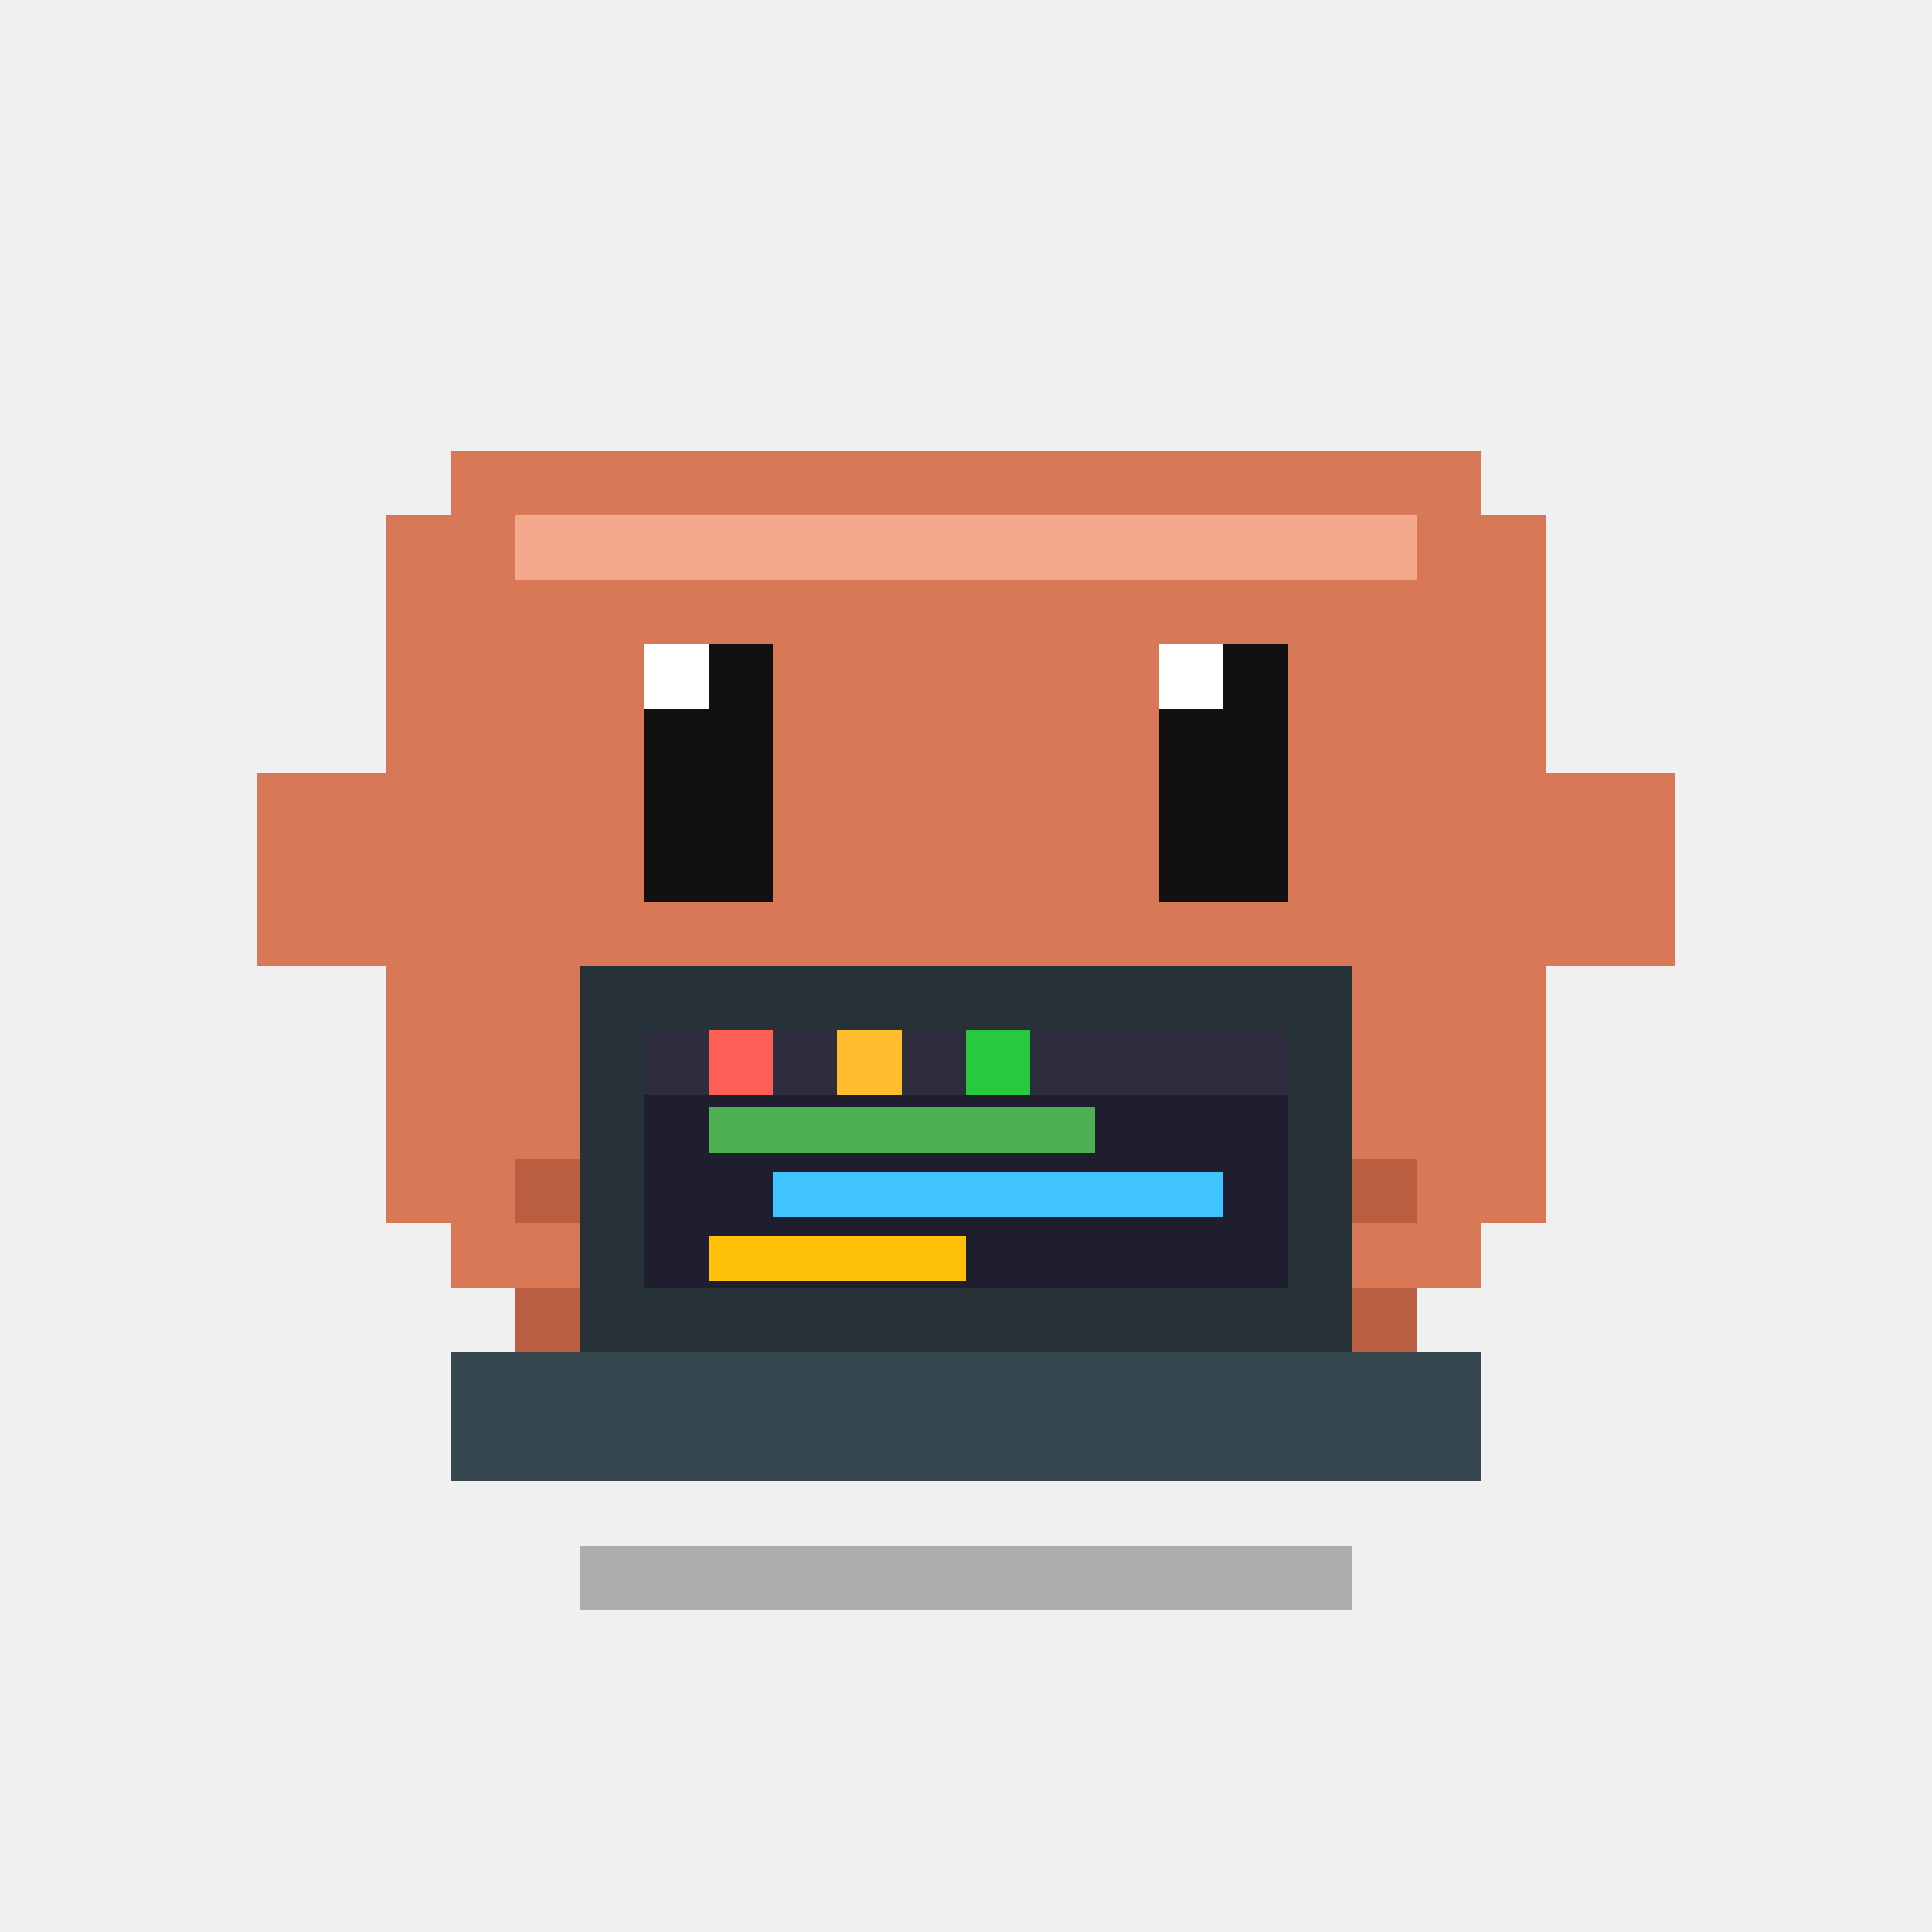
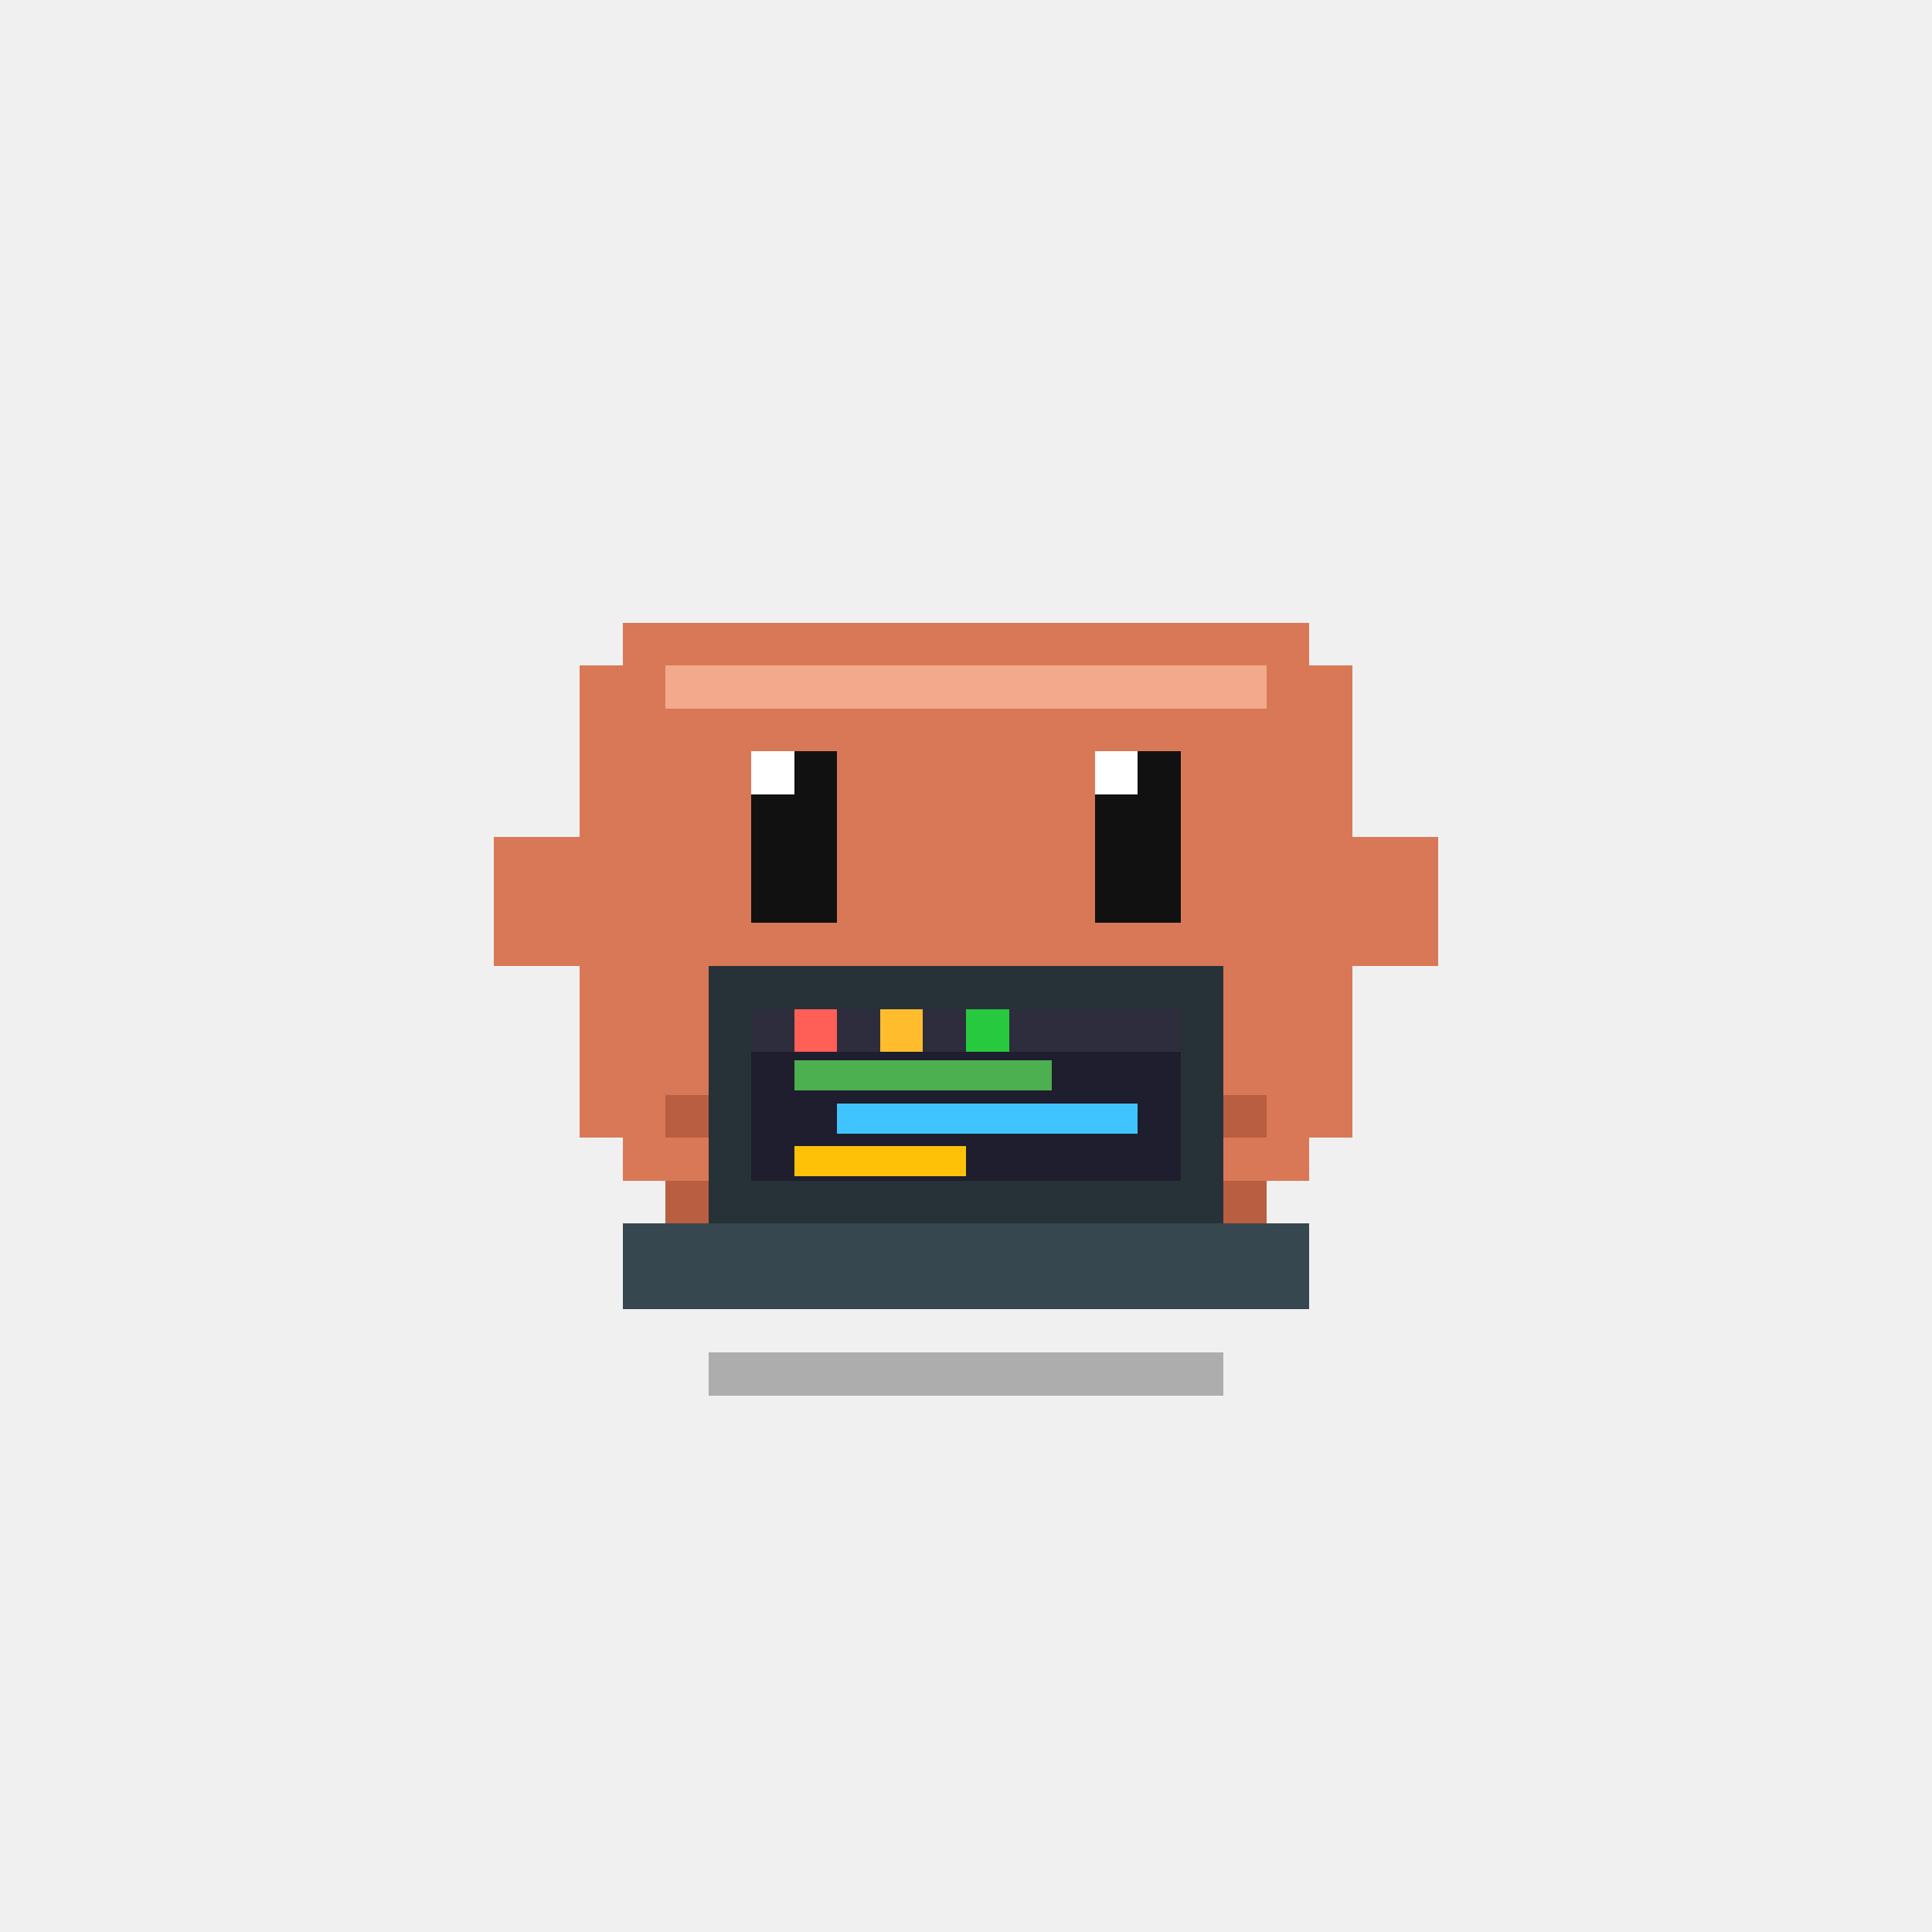
- <svg xmlns="http://www.w3.org/2000/svg" viewBox="0 0 30 30" shape-rendering="crispEdges">
+ <svg xmlns="http://www.w3.org/2000/svg" viewBox="-7.5 -7.5 45 45" shape-rendering="crispEdges">
  <style>
    /* ── 1. body-bounce 0.35s 心跳 (主节拍) ── */
    .body-bounce { animation: body-bounce 0.35s ease-in-out infinite; transform-origin: 15px 18px; }
    @keyframes body-bounce {
      0%, 100% { transform: translateY(0); }
      50%      { transform: translateY(0.6px); }
    }

    /* ── 2. breathe 3.2s 慢呼吸叠加 ── */
    .breathe { animation: breathe 3.2s ease-in-out infinite; transform-origin: 15px 18px; }
    @keyframes breathe {
      0%, 100% { transform: scale(1, 1)       translate(0, 0);    }
      50%      { transform: scale(1.02, 0.98) translate(0, 0.5px); }
    }

    /* ── 3+4. 双钳异速敲击 (5:4 错相) ── */
    .arm-l-type { transform-origin: 6px 13px;  animation: type-l 0.16s ease-in-out infinite; }
    .arm-r-type { transform-origin: 24px 13px; animation: type-r 0.13s ease-in-out infinite; }
    @keyframes type-l {
      0%   { transform: rotate(-8deg);  }
      25%  { transform: rotate(-32deg); }
      50%  { transform: rotate(-12deg); }
      75%  { transform: rotate(-26deg); }
      100% { transform: rotate(-8deg);  }
    }
    @keyframes type-r {
      0%   { transform: rotate(8deg);  }
      25%  { transform: rotate(32deg); }
      50%  { transform: rotate(12deg); }
      75%  { transform: rotate(26deg); }
      100% { transform: rotate(8deg);  }
    }

    /* ── 5. eyes-code 8s 长眯眼 + 3 次扫视眨眼 ── */
    /* 修: transform-box fill-box + origin center, 避免 origin 算成 viewBox 外坐标导致位移飞 */
    .eyes-code { transform-box: fill-box; transform-origin: center; animation: eye-code 8s ease-in-out infinite; }
    @keyframes eye-code {
      0%, 17%   { transform: scaleY(0.55); }   /* 盯键盘眯眼 (从 0.5 略放宽到 0.55 让眼睛更明显) */
      18%       { transform: scaleY(0.1);  }   /* 微眨 1 */
      19%, 44%  { transform: scaleY(0.55); }
      45%       { transform: scaleY(0.1);  }   /* 微眨 2 */
      46%, 70%  { transform: scaleY(0.55); }
      71%       { transform: scaleY(0.1);  }   /* 微眨 3 */
      72%, 100% { transform: scaleY(0.55); }
    }

    /* ── 6. code-line cl1-cl3 6s 错相 ── */
    .code-line { transform-box: fill-box; transform-origin: left center; }
    .cl1 { animation: cl1 6s infinite; }
    .cl2 { animation: cl2 6s infinite; }
    .cl3 { animation: cl3 6s infinite; }
    @keyframes cl1 {
      0%        { transform: scaleX(0); opacity: 0; }
      3%        { transform: scaleX(0); opacity: 1; }
      13%, 78%  { transform: scaleX(1) translateY(0);    opacity: 1; }
      88%       { transform: scaleX(1) translateY(-2px); opacity: 0; }
      89%, 100% { transform: scaleX(0) translateY(0);    opacity: 0; }
    }
    @keyframes cl2 {
      0%, 21%   { transform: scaleX(0); opacity: 0; }
      22%       { transform: scaleX(0); opacity: 1; }
      34%, 82%  { transform: scaleX(1) translateY(0);    opacity: 1; }
      91%       { transform: scaleX(1) translateY(-2px); opacity: 0; }
      92%, 100% { transform: scaleX(0) translateY(0);    opacity: 0; }
    }
    @keyframes cl3 {
      0%, 43%   { transform: scaleX(0); opacity: 0; }
      44%       { transform: scaleX(0); opacity: 1; }
      56%, 85%  { transform: scaleX(1) translateY(0);    opacity: 1; }
      93%       { transform: scaleX(1) translateY(-2px); opacity: 0; }
      94%, 100% { transform: scaleX(0) translateY(0);    opacity: 0; }
    }

    /* ── 7. key-flash 4 颗互质周期 (step 闪烁) ── */
    .key-flash { opacity: 0; }
    .kf1 { animation: kflash 0.5s  infinite;                       }
    .kf2 { animation: kflash 0.7s  infinite; animation-delay: -0.2s; }
    .kf3 { animation: kflash 0.85s infinite; animation-delay: -0.4s; }
    .kf4 { animation: kflash 0.55s infinite; animation-delay: -0.3s; }
    @keyframes kflash {
      0%, 70%, 100% { opacity: 0; }
      30%, 50%      { opacity: 1; }
    }

    /* ── 8. data-bit 4 颗 1.5s linear 上飘 ── */
    .data-bit { opacity: 0; }
    .d1 { animation: float-data 1.5s linear infinite;        }
    .d2 { animation: float-data 1.5s linear infinite -0.4s;  }
    .d3 { animation: float-data 1.5s linear infinite -0.8s;  }
    .d4 { animation: float-data 1.5s linear infinite -1.2s;  }
    @keyframes float-data {
      0%   { transform: translateY(0);   opacity: 0;   }
      15%  { transform: translateY(-1px); opacity: 0.9; }
      85%  { transform: translateY(-8px); opacity: 0.9; }
      100% { transform: translateY(-9px); opacity: 0;   }
    }
  </style>
  <g id="shadow">
    <rect x="9" y="24" width="12" height="1" fill="#000000" opacity="0.28" />
  </g>
  <g class="breathe">
    <g class="body-bounce">
      <g id="legs">
        <rect x="8" y="20" width="2" height="3" fill="#B95E40" />
        <rect x="11" y="20" width="2" height="3" fill="#B95E40" />
        <rect x="17" y="20" width="2" height="3" fill="#B95E40" />
        <rect x="20" y="20" width="2" height="3" fill="#B95E40" />
      </g>
      <g class="arm-l-type">
        <rect id="claw-left" x="4" y="12" width="2" height="3" fill="#D97856" />
      </g>
      <g class="arm-r-type">
        <rect id="claw-right" x="24" y="12" width="2" height="3" fill="#D97856" />
      </g>
      <g id="body">
        <rect x="7" y="7" width="16" height="1" fill="#D97856" />
        <rect x="6" y="8" width="18" height="11" fill="#D97856" />
        <rect x="7" y="19" width="16" height="1" fill="#D97856" />
      </g>
      <rect x="8" y="8" width="14" height="1" fill="#F3A98B" />
      <rect x="8" y="18" width="14" height="1" fill="#B95E40" />
      <g class="eyes-code">
        <rect x="10" y="10" width="2" height="4" fill="#111111" />
        <rect x="18" y="10" width="2" height="4" fill="#111111" />
        <rect x="10" y="10" width="1" height="1" fill="#FFFFFF" />
        <rect x="18" y="10" width="1" height="1" fill="#FFFFFF" />
      </g>
    </g>
  </g>
  <g id="laptop-group">
    <rect x="9" y="15" width="12" height="6" fill="#263238" />
    <rect x="10" y="16" width="10" height="4" fill="#1E1E2E" />
    <rect x="10" y="16" width="10" height="1" fill="#2D2D3D" />
    <rect x="11" y="16" width="1" height="1" fill="#FF5F56" />
    <rect x="13" y="16" width="1" height="1" fill="#FFBD2E" />
    <rect x="15" y="16" width="1" height="1" fill="#27C93F" />
    <g id="code-lines">
      <rect class="code-line cl1" x="11" y="17.2" width="6" height="0.7" fill="#4CAF50" />
      <rect class="code-line cl2" x="12" y="18.2" width="7" height="0.7" fill="#40C4FF" />
      <rect class="code-line cl3" x="11" y="19.2" width="4" height="0.7" fill="#FFC107" />
    </g>
    <rect x="7" y="21" width="16" height="2" fill="#37474F" />
    <g id="key-flashes" fill="#B0BEC5">
      <rect class="key-flash kf1" x="9" y="21" width="1" height="1" />
      <rect class="key-flash kf2" x="13" y="22" width="1" height="1" />
      <rect class="key-flash kf3" x="16" y="21" width="1" height="1" />
      <rect class="key-flash kf4" x="19" y="22" width="1" height="1" />
    </g>
  </g>
  <g id="data-particles">
    <rect class="data-bit d1" x="11" y="15" width="1" height="1" fill="#40C4FF" />
    <rect class="data-bit d2" x="14" y="15" width="1" height="1" fill="#B388FF" />
    <rect class="data-bit d3" x="17" y="15" width="1" height="1" fill="#40C4FF" />
    <rect class="data-bit d4" x="19" y="15" width="1" height="1" fill="#B388FF" />
  </g>
</svg>
